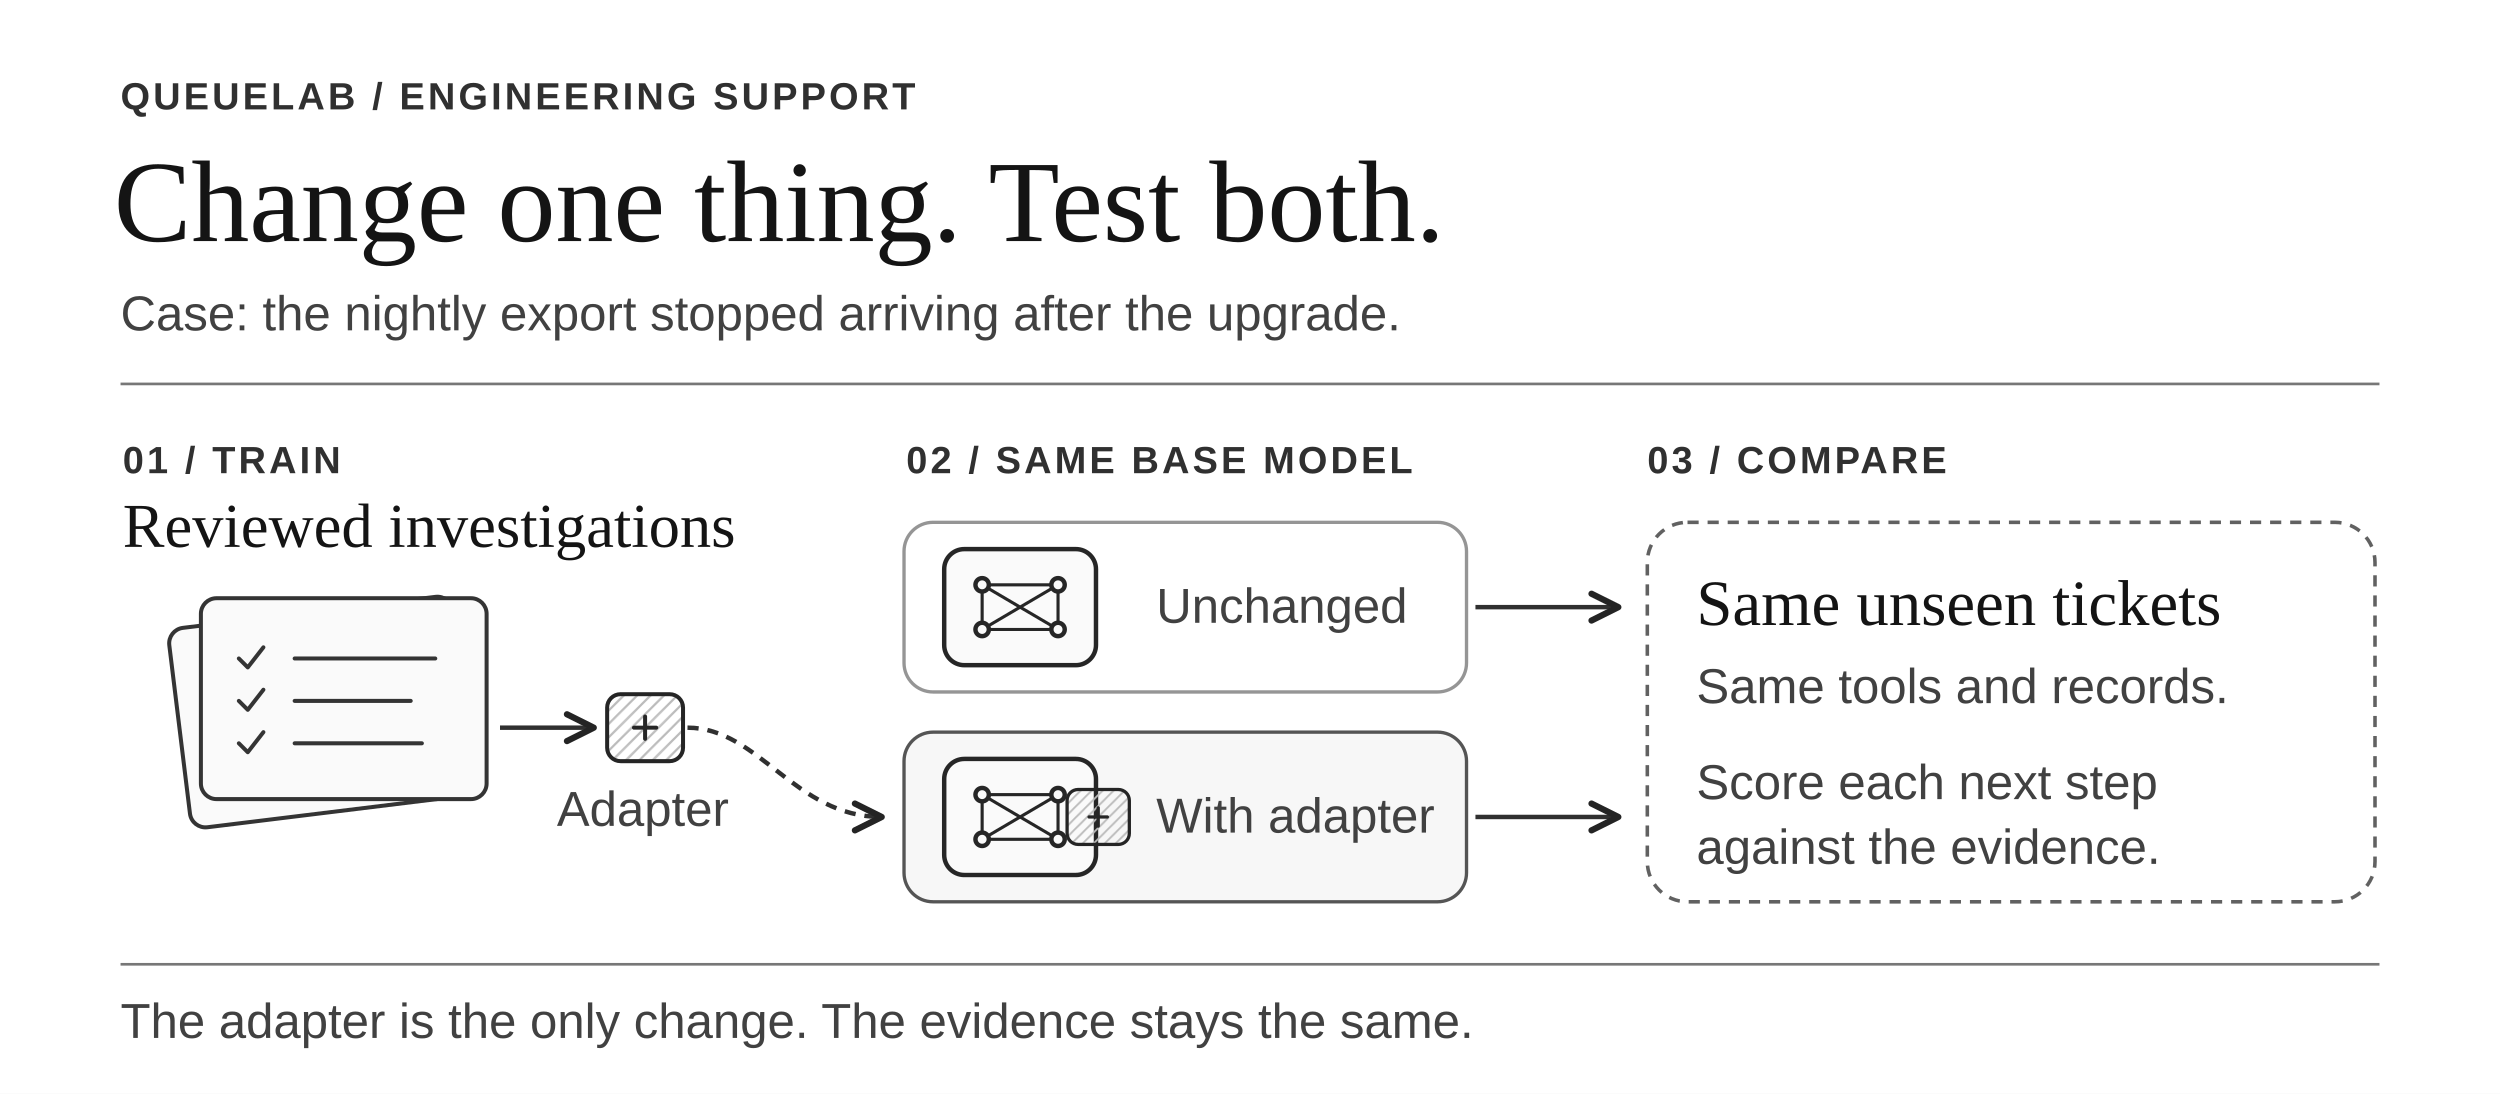
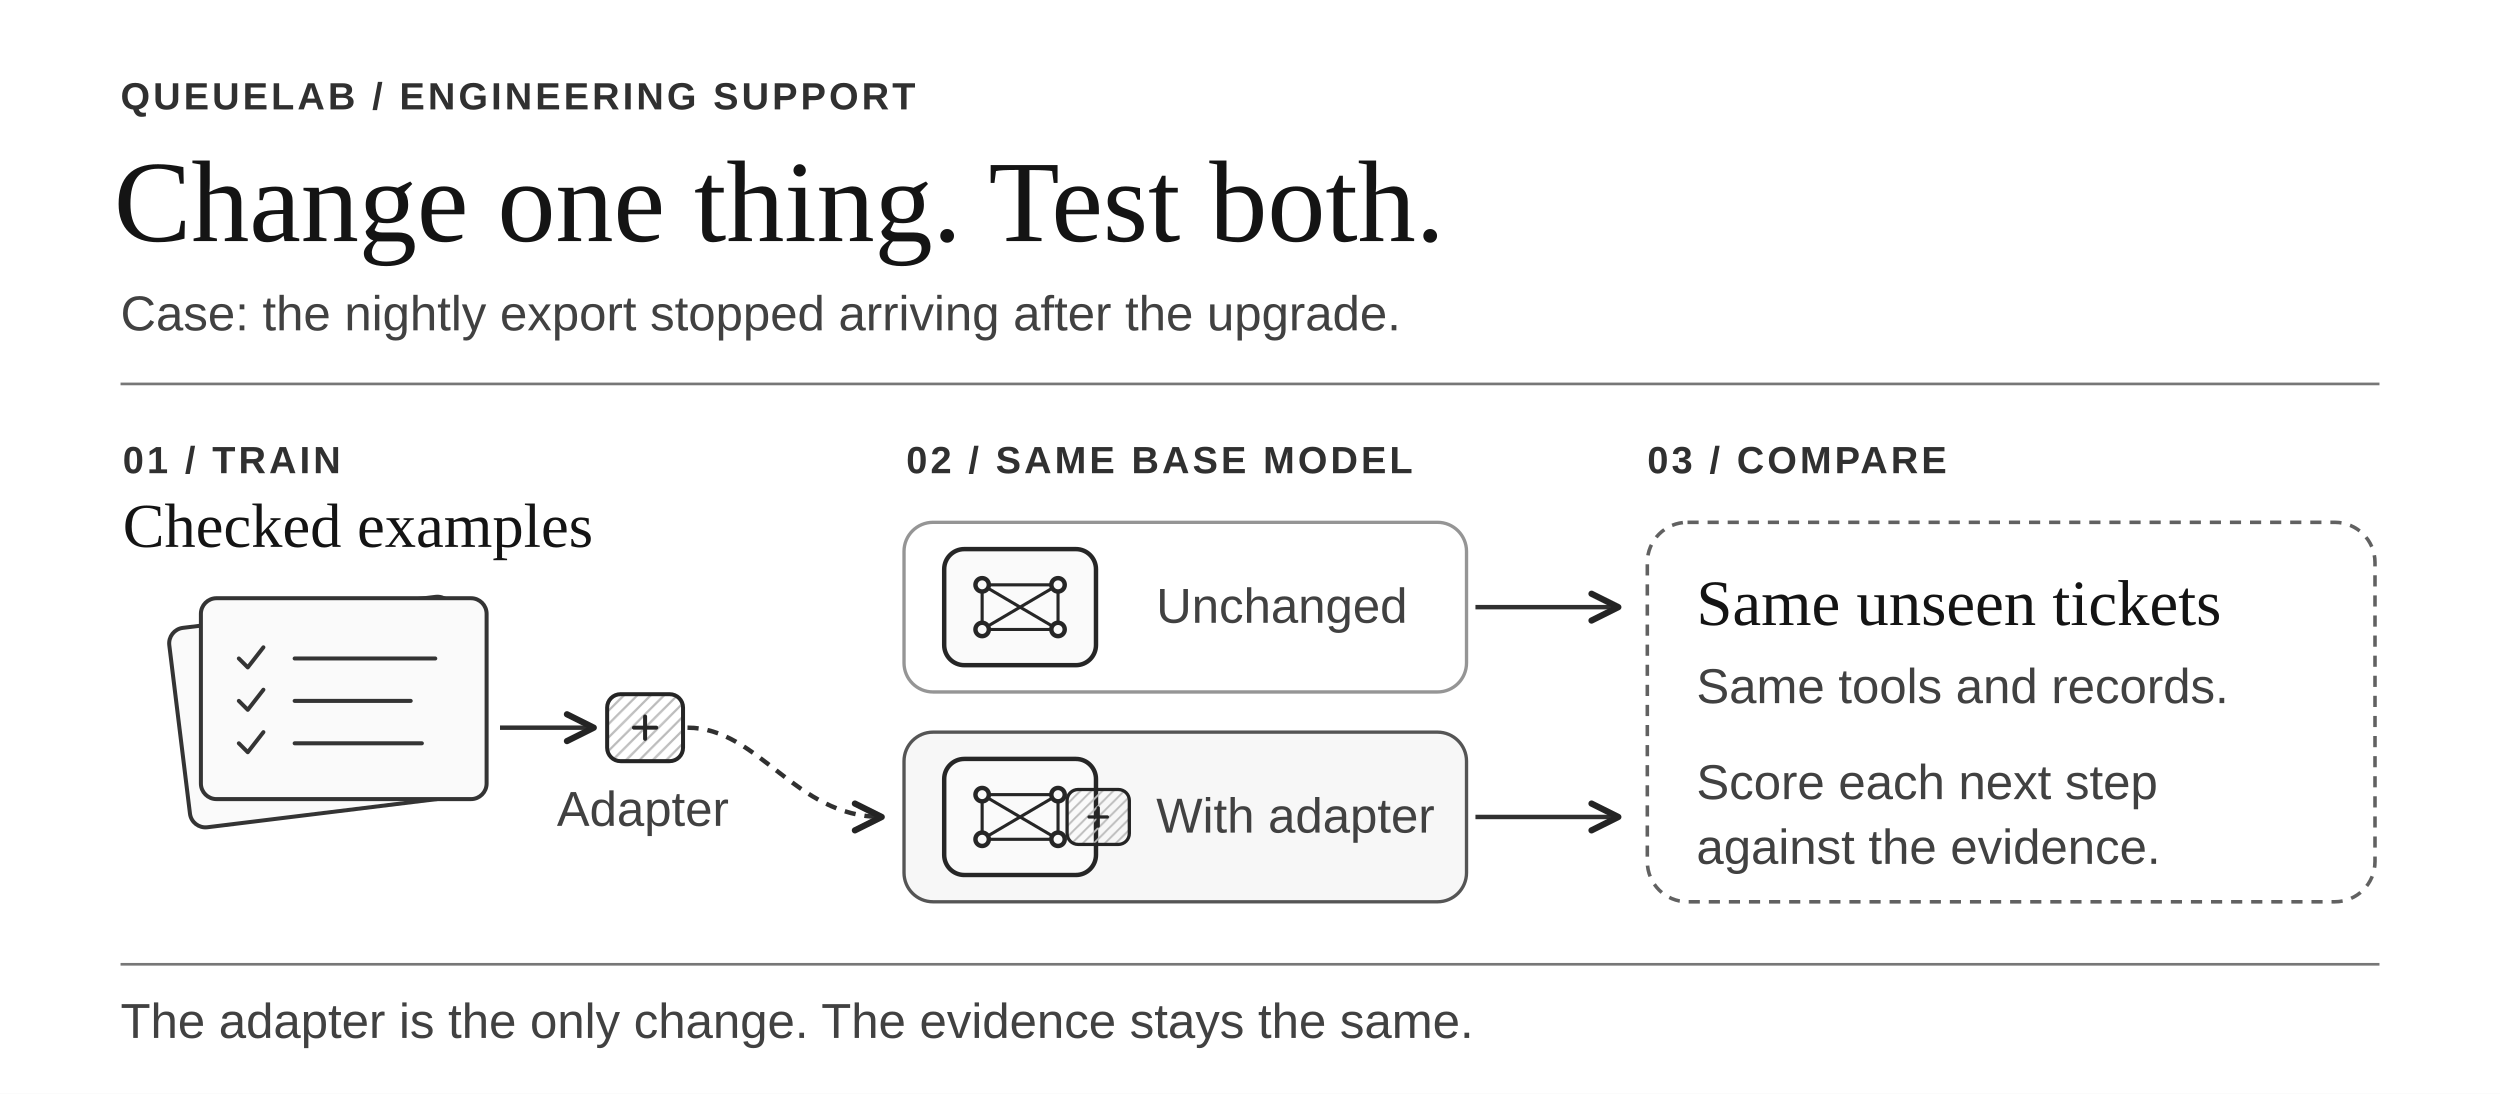
<svg xmlns="http://www.w3.org/2000/svg" width="1120" height="490" viewBox="0 0 1120 490" role="img" aria-labelledby="title desc">
  <defs>
    <marker id="arrow" markerWidth="8" markerHeight="8" refX="7" refY="4" orient="auto" viewBox="0 0 8 8">
      <path d="M1 1l6 3-6 3" fill="none" stroke="#242424" stroke-width="1.4" stroke-linecap="round" stroke-linejoin="round" />
    </marker>
    <pattern id="hatch" width="6" height="6" patternUnits="userSpaceOnUse">
      <path d="M-1 1l2-2M0 6l6-6m-1 7 2-2" stroke="#bbb" fill="none" />
    </pattern>
    <g id="model" fill="#fafafa" stroke="#262626" stroke-width="2">
      <rect x="-34" y="-26" width="68" height="52" rx="9" />
      <path d="M-17-10h34m-34 20h34m-34-20v20m34-20v20m-34-20 34 20m-34 0 34-20" fill="none" stroke-width="1.4" />
      <circle cx="-17" cy="-10" r="3" />
      <circle cx="17" cy="-10" r="3" />
      <circle cx="-17" cy="10" r="3" />
      <circle cx="17" cy="10" r="3" />
    </g>
    <g id="adapter" stroke="#252525" stroke-width="1.8">
      <rect x="-17" y="-15" width="34" height="30" rx="6" fill="url(#hatch)" />
      <path d="M-5 0h10M0-5v10" stroke-linecap="round" />
    </g>
    <style>
      .ink { fill: #202020; }
      .sub { fill: #414141; font-family: Arial, Helvetica, sans-serif; font-size: 22px; }
      .label { fill: #303030; font: 700 17px Arial, Helvetica, sans-serif; letter-spacing: 1.4px; }
      .title { fill: #141414; font-family: Georgia, 'Times New Roman', serif; }
      .wire { fill: none; stroke: #303030; stroke-width: 2; marker-end: url(#arrow); }
    </style>
  </defs>
  <rect width="1120" height="490" fill="#fff" />
  <text x="54" y="49" class="label">QUEUELAB / ENGINEERING SUPPORT</text>
  <text x="51" y="108" class="title" font-size="52">Change one thing. Test both.</text>
  <text x="54" y="148" class="sub">Case: the nightly export stopped arriving after the upgrade.</text>
  <path d="M54 172h1012" stroke="#777" stroke-width="1.2" />
  <text x="55" y="212" class="label">01 / TRAIN</text>
-   <text x="55" y="245" class="title" font-size="28">Reviewed investigations</text>
+   <text x="55" y="245" class="title" font-size="28">Checked examples</text>
  <g fill="#fafafa" stroke="#343434" stroke-width="1.8">
    <rect x="80" y="274" width="128" height="90" rx="7" transform="rotate(-7 144 319)" />
    <rect x="90" y="268" width="128" height="90" rx="7" />
    <path d="m107 295 4 4 7-9m-11 24 4 4 7-9m-11 24 4 4 7-9m14-33h63m-63 19h52m-52 19h57" fill="none" stroke-linecap="round" stroke-linejoin="round" />
  </g>
  <path d="M224 326h42" class="wire" />
  <use href="#adapter" x="289" y="326" />
  <text x="288" y="370" class="sub" text-anchor="middle">Adapter</text>
  <path d="M308 326c32 0 48 40 87 40" class="wire" stroke-dasharray="5 4" />
  <text x="406" y="212" class="label">02 / SAME BASE MODEL</text>
  <rect x="405" y="234" width="252" height="76" rx="13" fill="#fff" stroke="#959595" stroke-width="1.5" />
  <rect x="405" y="328" width="252" height="76" rx="13" fill="#f7f7f7" stroke="#555" stroke-width="1.5" />
  <use href="#model" x="457" y="272" />
  <use href="#model" x="457" y="366" />
  <use href="#adapter" x="492" y="366" transform="translate(88.56 65.88) scale(.82)" />
  <text x="518" y="279" class="sub">Unchanged</text>
  <text x="518" y="373" class="sub">With adapter</text>
  <path d="M661 272h64" class="wire" />
  <path d="M661 366h64" class="wire" />
  <text x="738" y="212" class="label">03 / COMPARE</text>
  <rect x="738" y="234" width="326" height="170" rx="18" fill="#fff" stroke="#616161" stroke-width="1.6" stroke-dasharray="5 4" />
  <text x="760" y="280" class="title" font-size="29">Same unseen tickets</text>
  <text x="760" y="315" class="sub">Same tools and records.</text>
  <text x="760" y="358" class="sub">Score each next step</text>
  <text x="760" y="387" class="sub">against the evidence.</text>
  <path d="M54 432h1012" stroke="#777" stroke-width="1.2" />
  <text x="54" y="465" class="sub">The adapter is the only change. The evidence stays the same.</text>
</svg>
